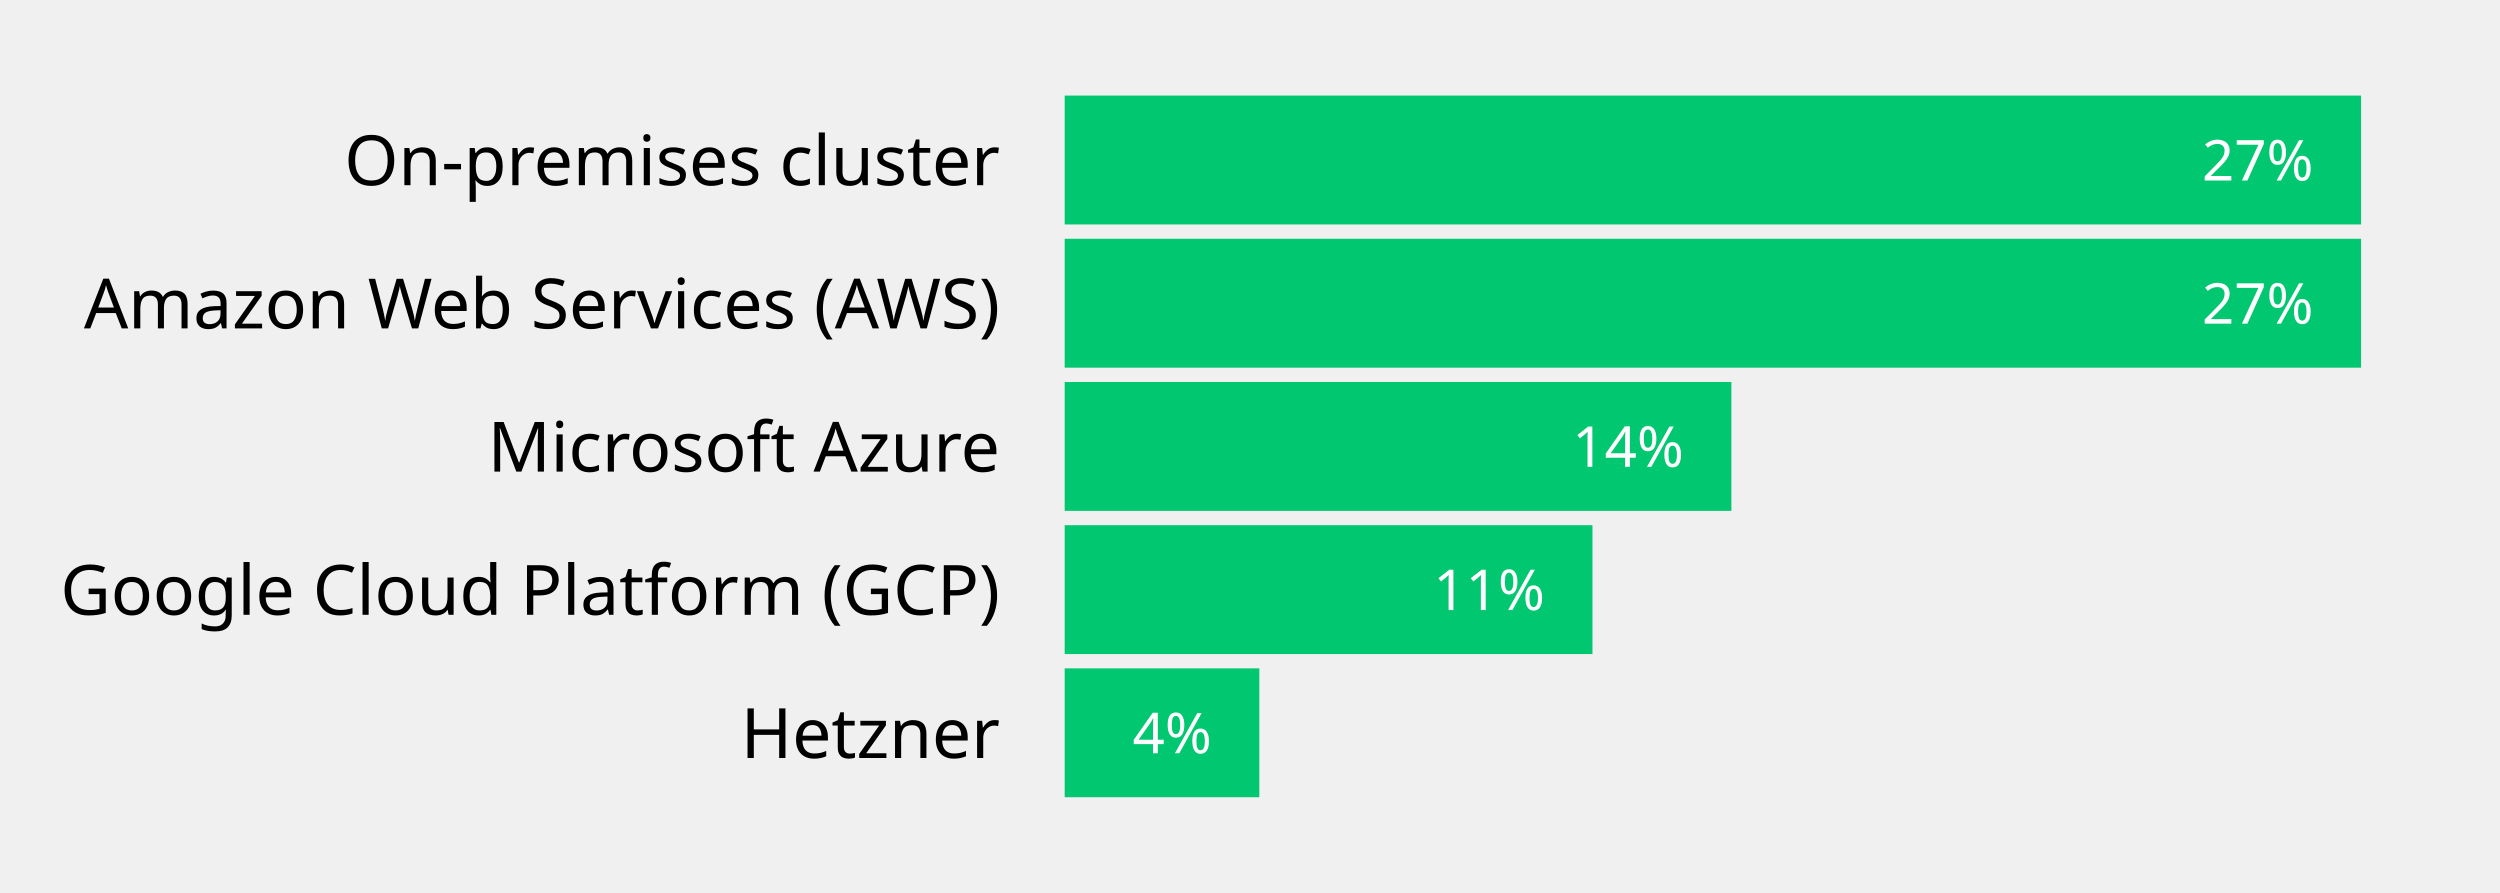
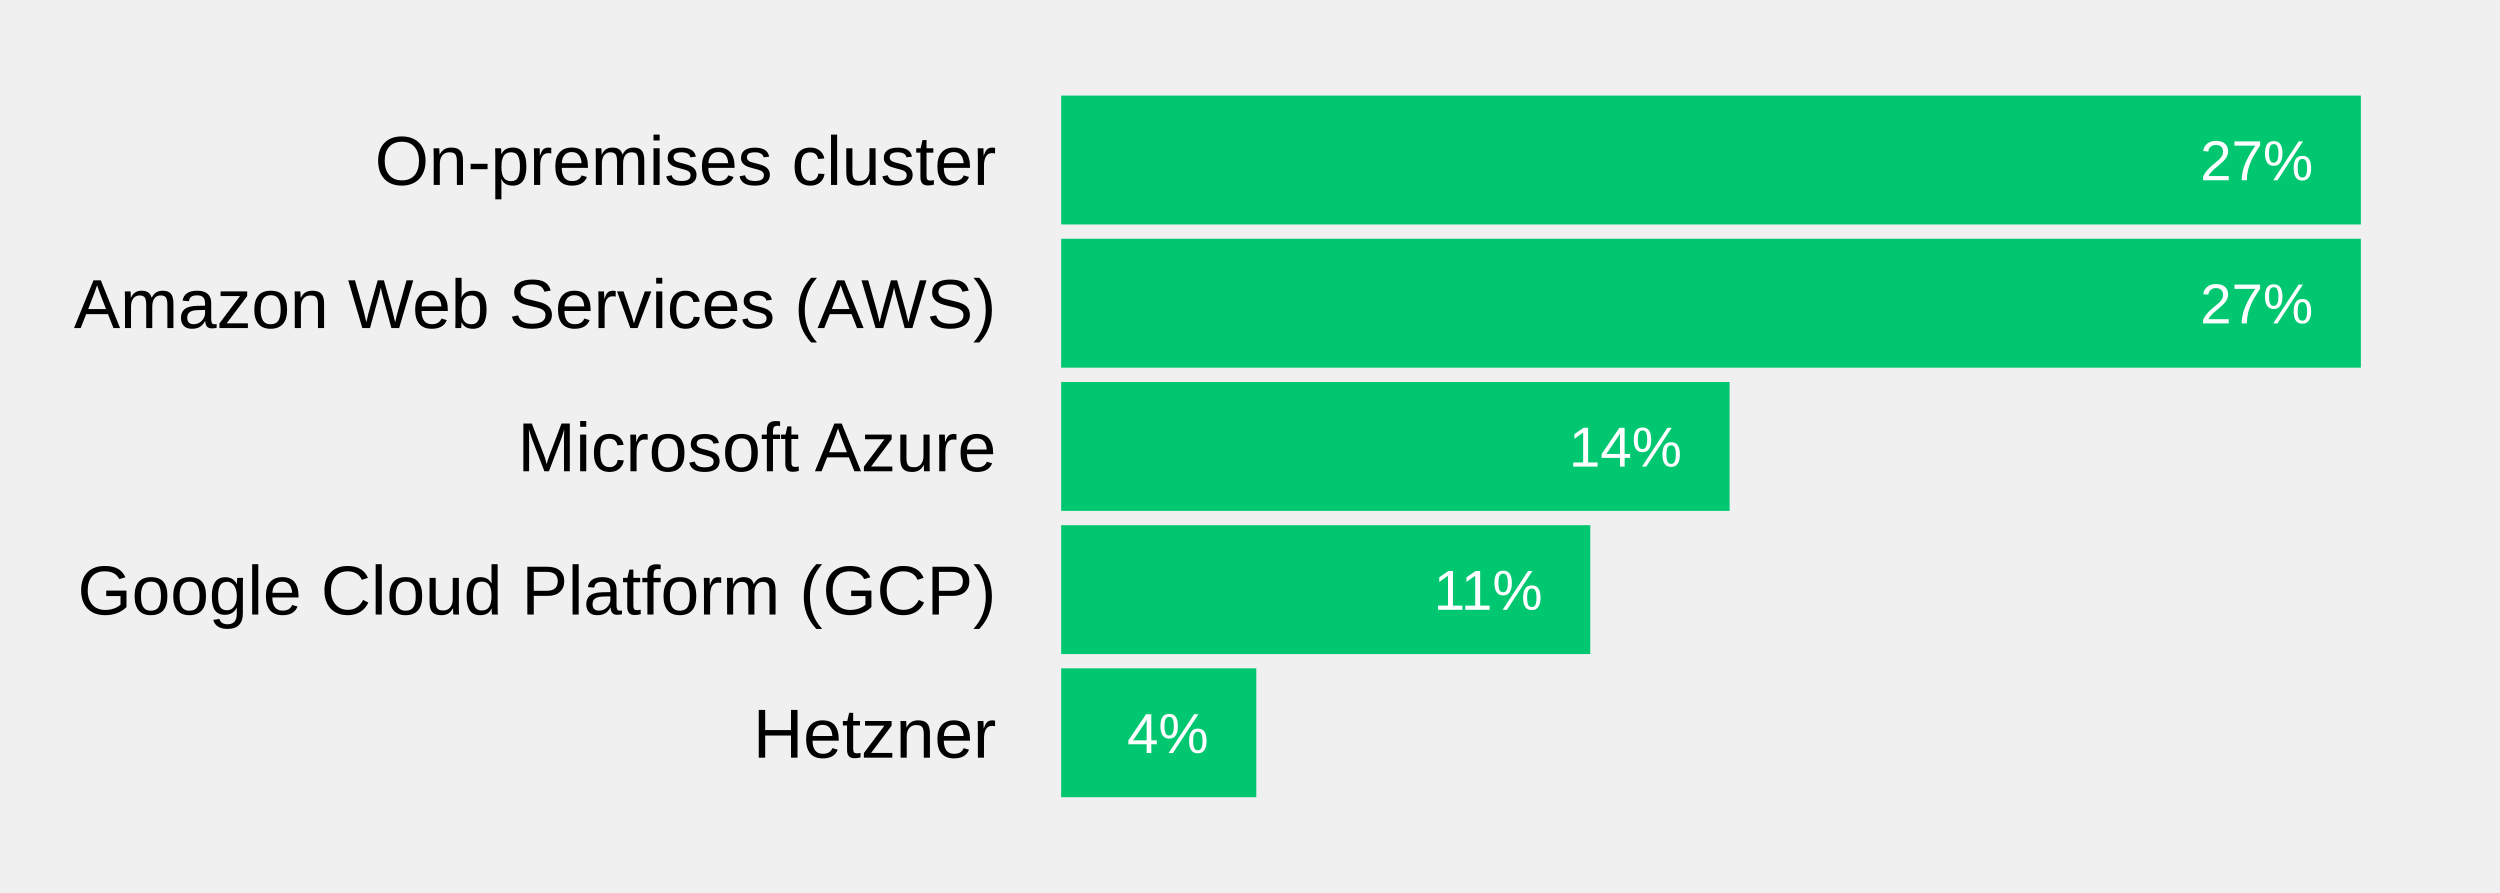
<svg xmlns="http://www.w3.org/2000/svg" class="svglite" width="504.00pt" height="180.00pt" viewBox="0 0 504.00 180.00">
  <defs>
    <style type="text/css">
    .svglite line, .svglite polyline, .svglite polygon, .svglite path, .svglite rect, .svglite circle {
      fill: none;
      stroke: #000000;
      stroke-linecap: round;
      stroke-linejoin: round;
      stroke-miterlimit: 10.00;
    }
    .svglite text {
      white-space: pre;
    }
  </style>
  </defs>
  <rect width="100%" height="100%" style="stroke: none; fill: none;" />
  <defs>
    <clipPath id="cpMC4wMHw1MDQuMDB8MC4wMHwxODAuMDA=">
      <rect x="0.00" y="0.00" width="504.00" height="180.00" />
    </clipPath>
  </defs>
  <g clip-path="url(#cpMC4wMHw1MDQuMDB8MC4wMHwxODAuMDA=)">
-     <rect x="214.64" y="48.14" width="261.35" height="25.98" style="stroke-width: 1.07; stroke: none; stroke-linecap: butt; stroke-linejoin: miter; fill: #00C770;" />
-     <rect x="214.64" y="19.27" width="261.35" height="25.98" style="stroke-width: 1.07; stroke: none; stroke-linecap: butt; stroke-linejoin: miter; fill: #00C770;" />
-     <rect x="214.64" y="77.01" width="134.41" height="25.98" style="stroke-width: 1.07; stroke: none; stroke-linecap: butt; stroke-linejoin: miter; fill: #00C770;" />
-     <rect x="214.64" y="105.88" width="106.40" height="25.98" style="stroke-width: 1.07; stroke: none; stroke-linecap: butt; stroke-linejoin: miter; fill: #00C770;" />
-     <rect x="214.64" y="134.74" width="39.24" height="25.98" style="stroke-width: 1.07; stroke: none; stroke-linecap: butt; stroke-linejoin: miter; fill: #00C770;" />
-     <text x="466.39" y="65.25" text-anchor="end" style="font-size: 11.38px;fill: #FFFFFF; font-family: &quot;Suisse Intl&quot;;" textLength="23.90px" lengthAdjust="spacingAndGlyphs">27%</text>
-     <text x="466.39" y="36.39" text-anchor="end" style="font-size: 11.38px;fill: #FFFFFF; font-family: &quot;Suisse Intl&quot;;" textLength="23.90px" lengthAdjust="spacingAndGlyphs">27%</text>
-     <text x="339.46" y="94.12" text-anchor="end" style="font-size: 11.38px;fill: #FFFFFF; font-family: &quot;Suisse Intl&quot;;" textLength="22.64px" lengthAdjust="spacingAndGlyphs">14%</text>
-     <text x="311.45" y="122.99" text-anchor="end" style="font-size: 11.38px;fill: #FFFFFF; font-family: &quot;Suisse Intl&quot;;" textLength="19.72px" lengthAdjust="spacingAndGlyphs">11%</text>
-     <text x="244.29" y="151.86" text-anchor="end" style="font-size: 11.38px;fill: #FFFFFF; font-family: &quot;Suisse Intl&quot;;" textLength="18.45px" lengthAdjust="spacingAndGlyphs">4%</text>
-     <text x="201.58" y="152.81" text-anchor="end" style="font-size: 14.00px; font-family: &quot;Suisse Intl&quot;;" textLength="51.31px" lengthAdjust="spacingAndGlyphs">Hetzner</text>
-     <text x="201.58" y="123.94" text-anchor="end" style="font-size: 14.00px; font-family: &quot;Suisse Intl&quot;;" textLength="186.63px" lengthAdjust="spacingAndGlyphs">Google Cloud Platform (GCP)</text>
-     <text x="201.58" y="95.08" text-anchor="end" style="font-size: 14.00px; font-family: &quot;Suisse Intl&quot;;" textLength="101.68px" lengthAdjust="spacingAndGlyphs">Microsoft Azure</text>
-     <text x="201.58" y="66.21" text-anchor="end" style="font-size: 14.00px; font-family: &quot;Suisse Intl&quot;;" textLength="184.67px" lengthAdjust="spacingAndGlyphs">Amazon Web Services (AWS)</text>
-     <text x="201.58" y="37.34" text-anchor="end" style="font-size: 14.00px; font-family: &quot;Suisse Intl&quot;;" textLength="132.35px" lengthAdjust="spacingAndGlyphs">On-premises cluster</text>
+     <rect x="213.93" y="48.14" width="262.02" height="25.98" style="stroke-width: 1.07; stroke: none; stroke-linecap: butt; stroke-linejoin: miter; fill: #00C770;" />
+     <rect x="213.93" y="19.27" width="262.02" height="25.98" style="stroke-width: 1.07; stroke: none; stroke-linecap: butt; stroke-linejoin: miter; fill: #00C770;" />
+     <rect x="213.93" y="77.01" width="134.76" height="25.98" style="stroke-width: 1.07; stroke: none; stroke-linecap: butt; stroke-linejoin: miter; fill: #00C770;" />
+     <rect x="213.93" y="105.88" width="106.67" height="25.98" style="stroke-width: 1.07; stroke: none; stroke-linecap: butt; stroke-linejoin: miter; fill: #00C770;" />
+     <rect x="213.93" y="134.74" width="39.34" height="25.98" style="stroke-width: 1.07; stroke: none; stroke-linecap: butt; stroke-linejoin: miter; fill: #00C770;" />
+     <text x="466.34" y="65.20" text-anchor="end" style="font-size: 11.38px;fill: #FFFFFF; font-family: &quot;Arial&quot;;" textLength="22.77px" lengthAdjust="spacingAndGlyphs">27%</text>
+     <text x="466.34" y="36.34" text-anchor="end" style="font-size: 11.38px;fill: #FFFFFF; font-family: &quot;Arial&quot;;" textLength="22.77px" lengthAdjust="spacingAndGlyphs">27%</text>
+     <text x="339.08" y="94.07" text-anchor="end" style="font-size: 11.38px;fill: #FFFFFF; font-family: &quot;Arial&quot;;" textLength="22.77px" lengthAdjust="spacingAndGlyphs">14%</text>
+     <text x="310.99" y="122.94" text-anchor="end" style="font-size: 11.38px;fill: #FFFFFF; font-family: &quot;Arial&quot;;" textLength="21.93px" lengthAdjust="spacingAndGlyphs">11%</text>
+     <text x="243.66" y="151.81" text-anchor="end" style="font-size: 11.38px;fill: #FFFFFF; font-family: &quot;Arial&quot;;" textLength="16.44px" lengthAdjust="spacingAndGlyphs">4%</text>
+     <text x="200.83" y="152.75" text-anchor="end" style="font-size: 14.00px; font-family: &quot;Arial&quot;;" textLength="49.00px" lengthAdjust="spacingAndGlyphs">Hetzner</text>
+     <text x="200.83" y="123.88" text-anchor="end" style="font-size: 14.00px; font-family: &quot;Arial&quot;;" textLength="185.12px" lengthAdjust="spacingAndGlyphs">Google Cloud Platform (GCP)</text>
+     <text x="200.83" y="95.01" text-anchor="end" style="font-size: 14.00px; font-family: &quot;Arial&quot;;" textLength="96.44px" lengthAdjust="spacingAndGlyphs">Microsoft Azure</text>
+     <text x="200.83" y="66.14" text-anchor="end" style="font-size: 14.00px; font-family: &quot;Arial&quot;;" textLength="185.89px" lengthAdjust="spacingAndGlyphs">Amazon Web Services (AWS)</text>
+     <text x="200.83" y="37.28" text-anchor="end" style="font-size: 14.00px; font-family: &quot;Arial&quot;;" textLength="125.21px" lengthAdjust="spacingAndGlyphs">On-premises cluster</text>
  </g>
</svg>
